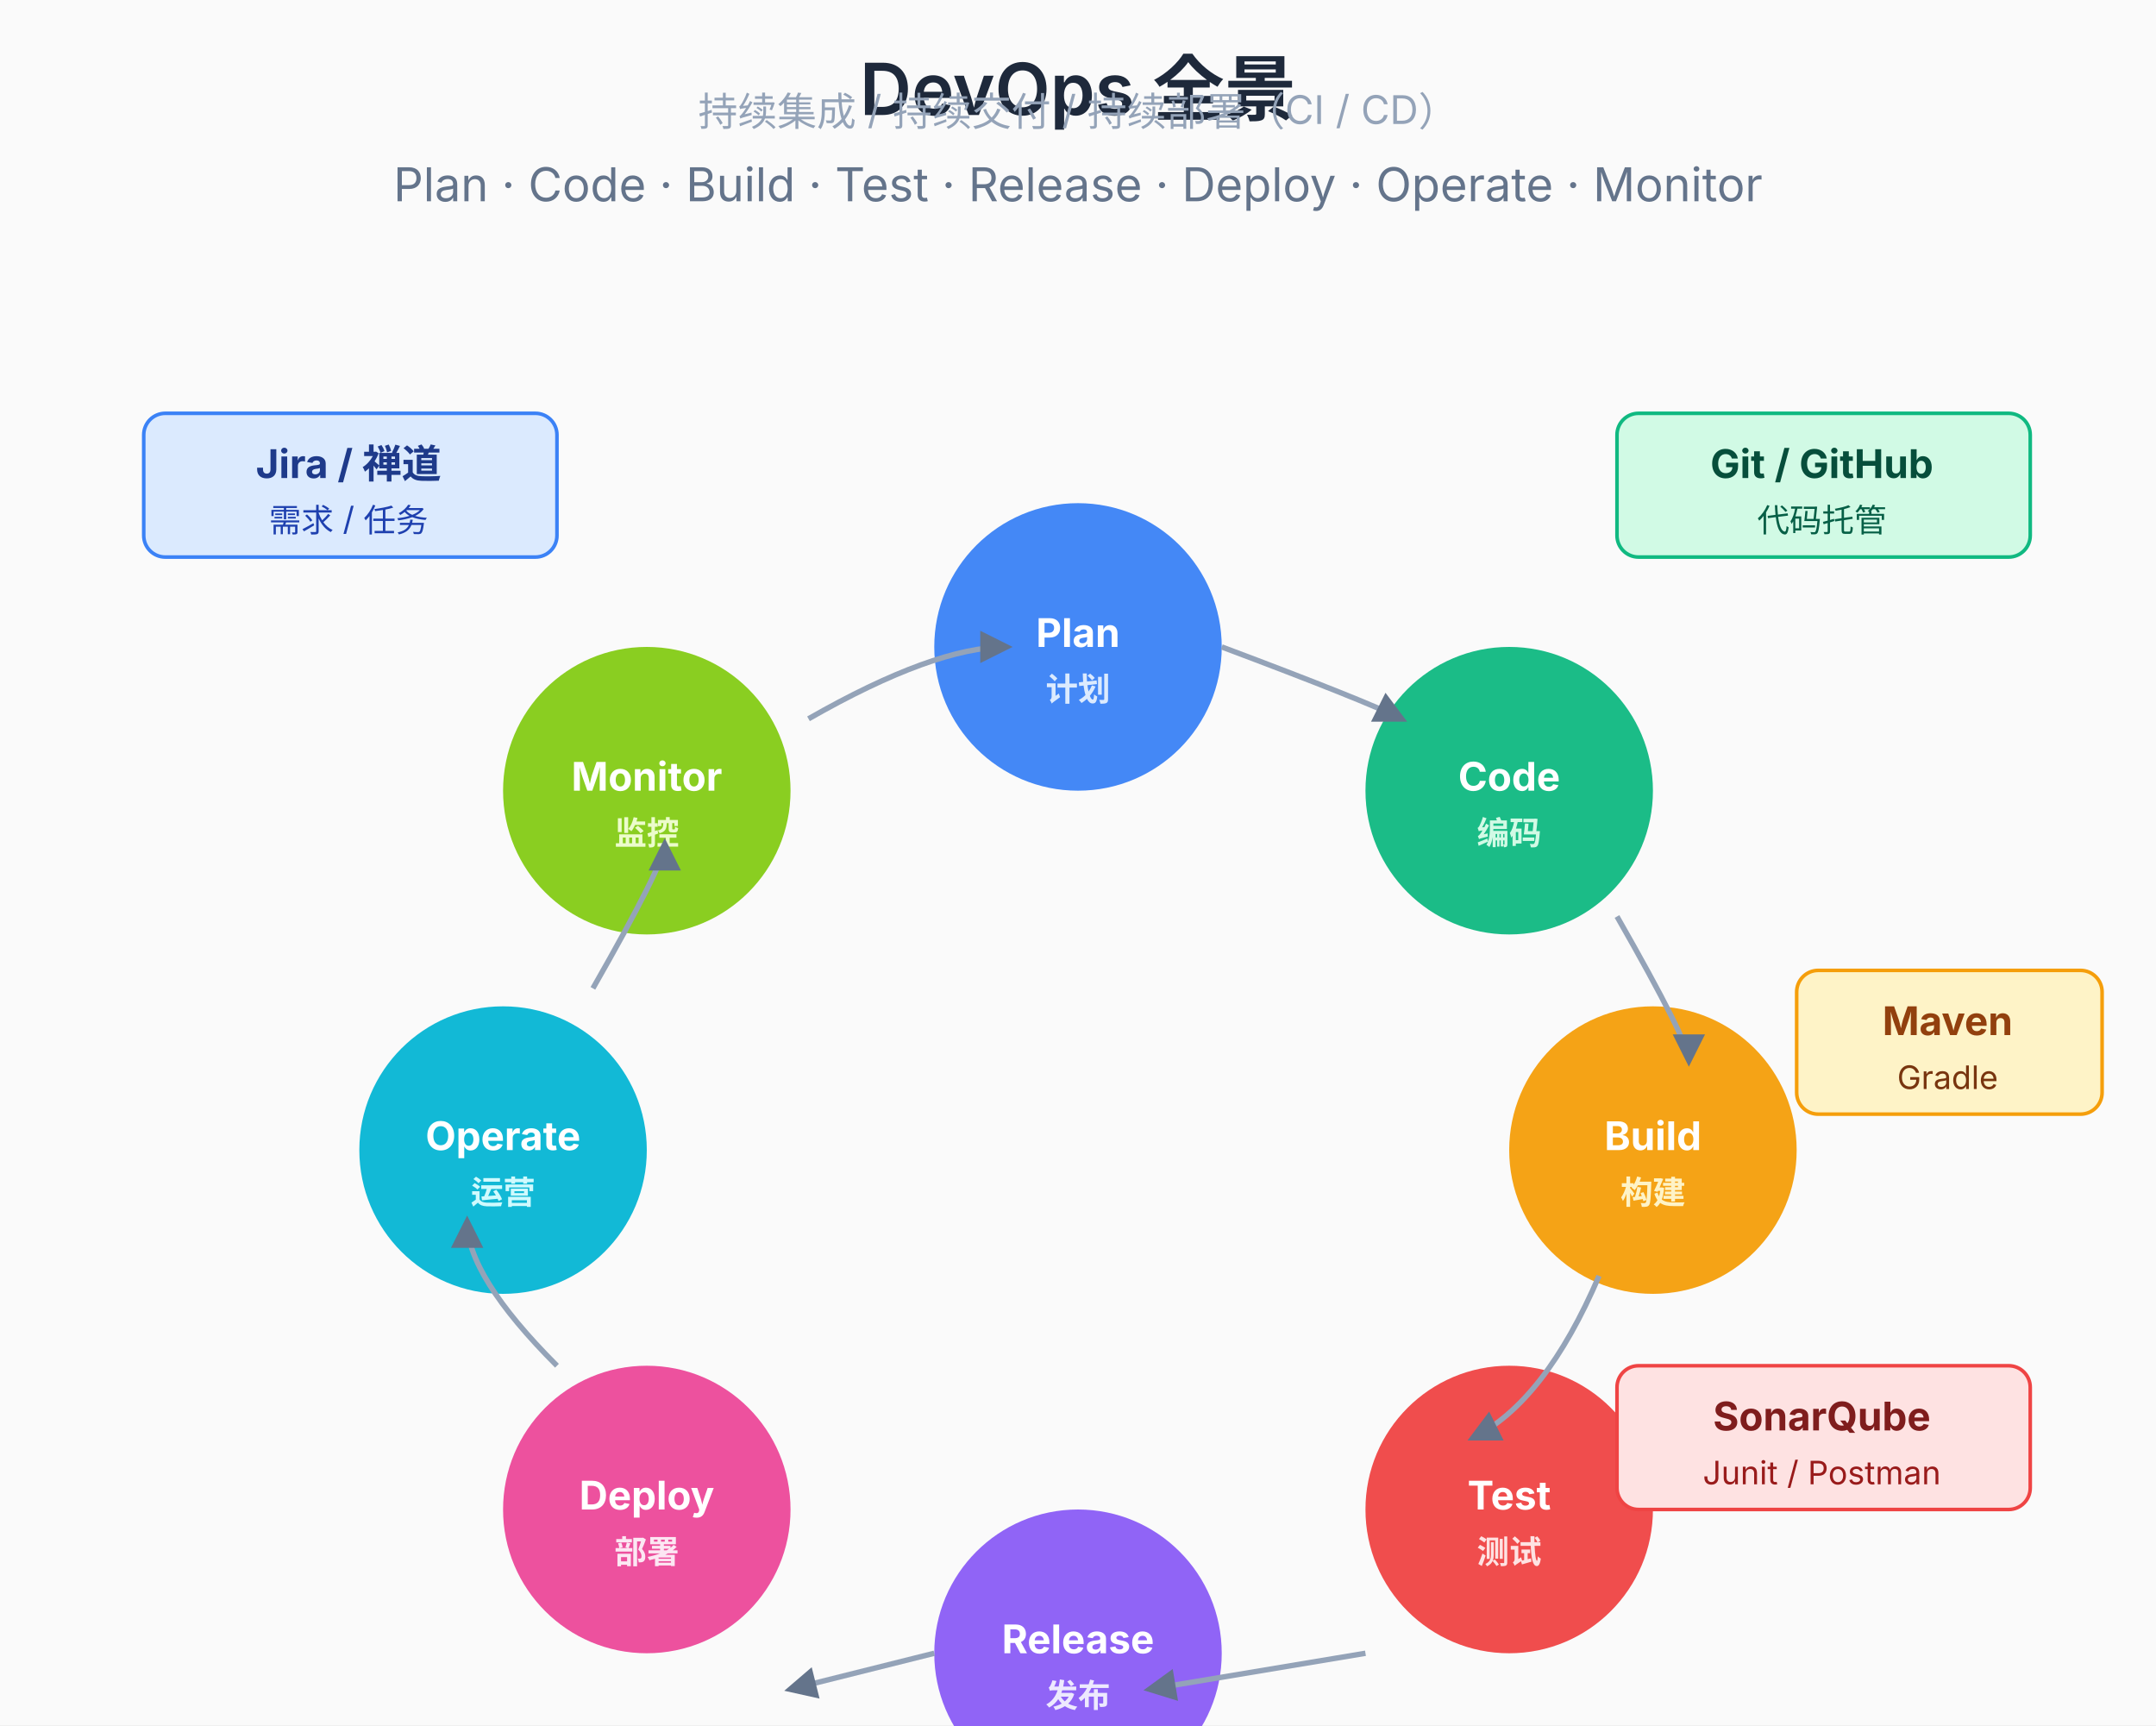
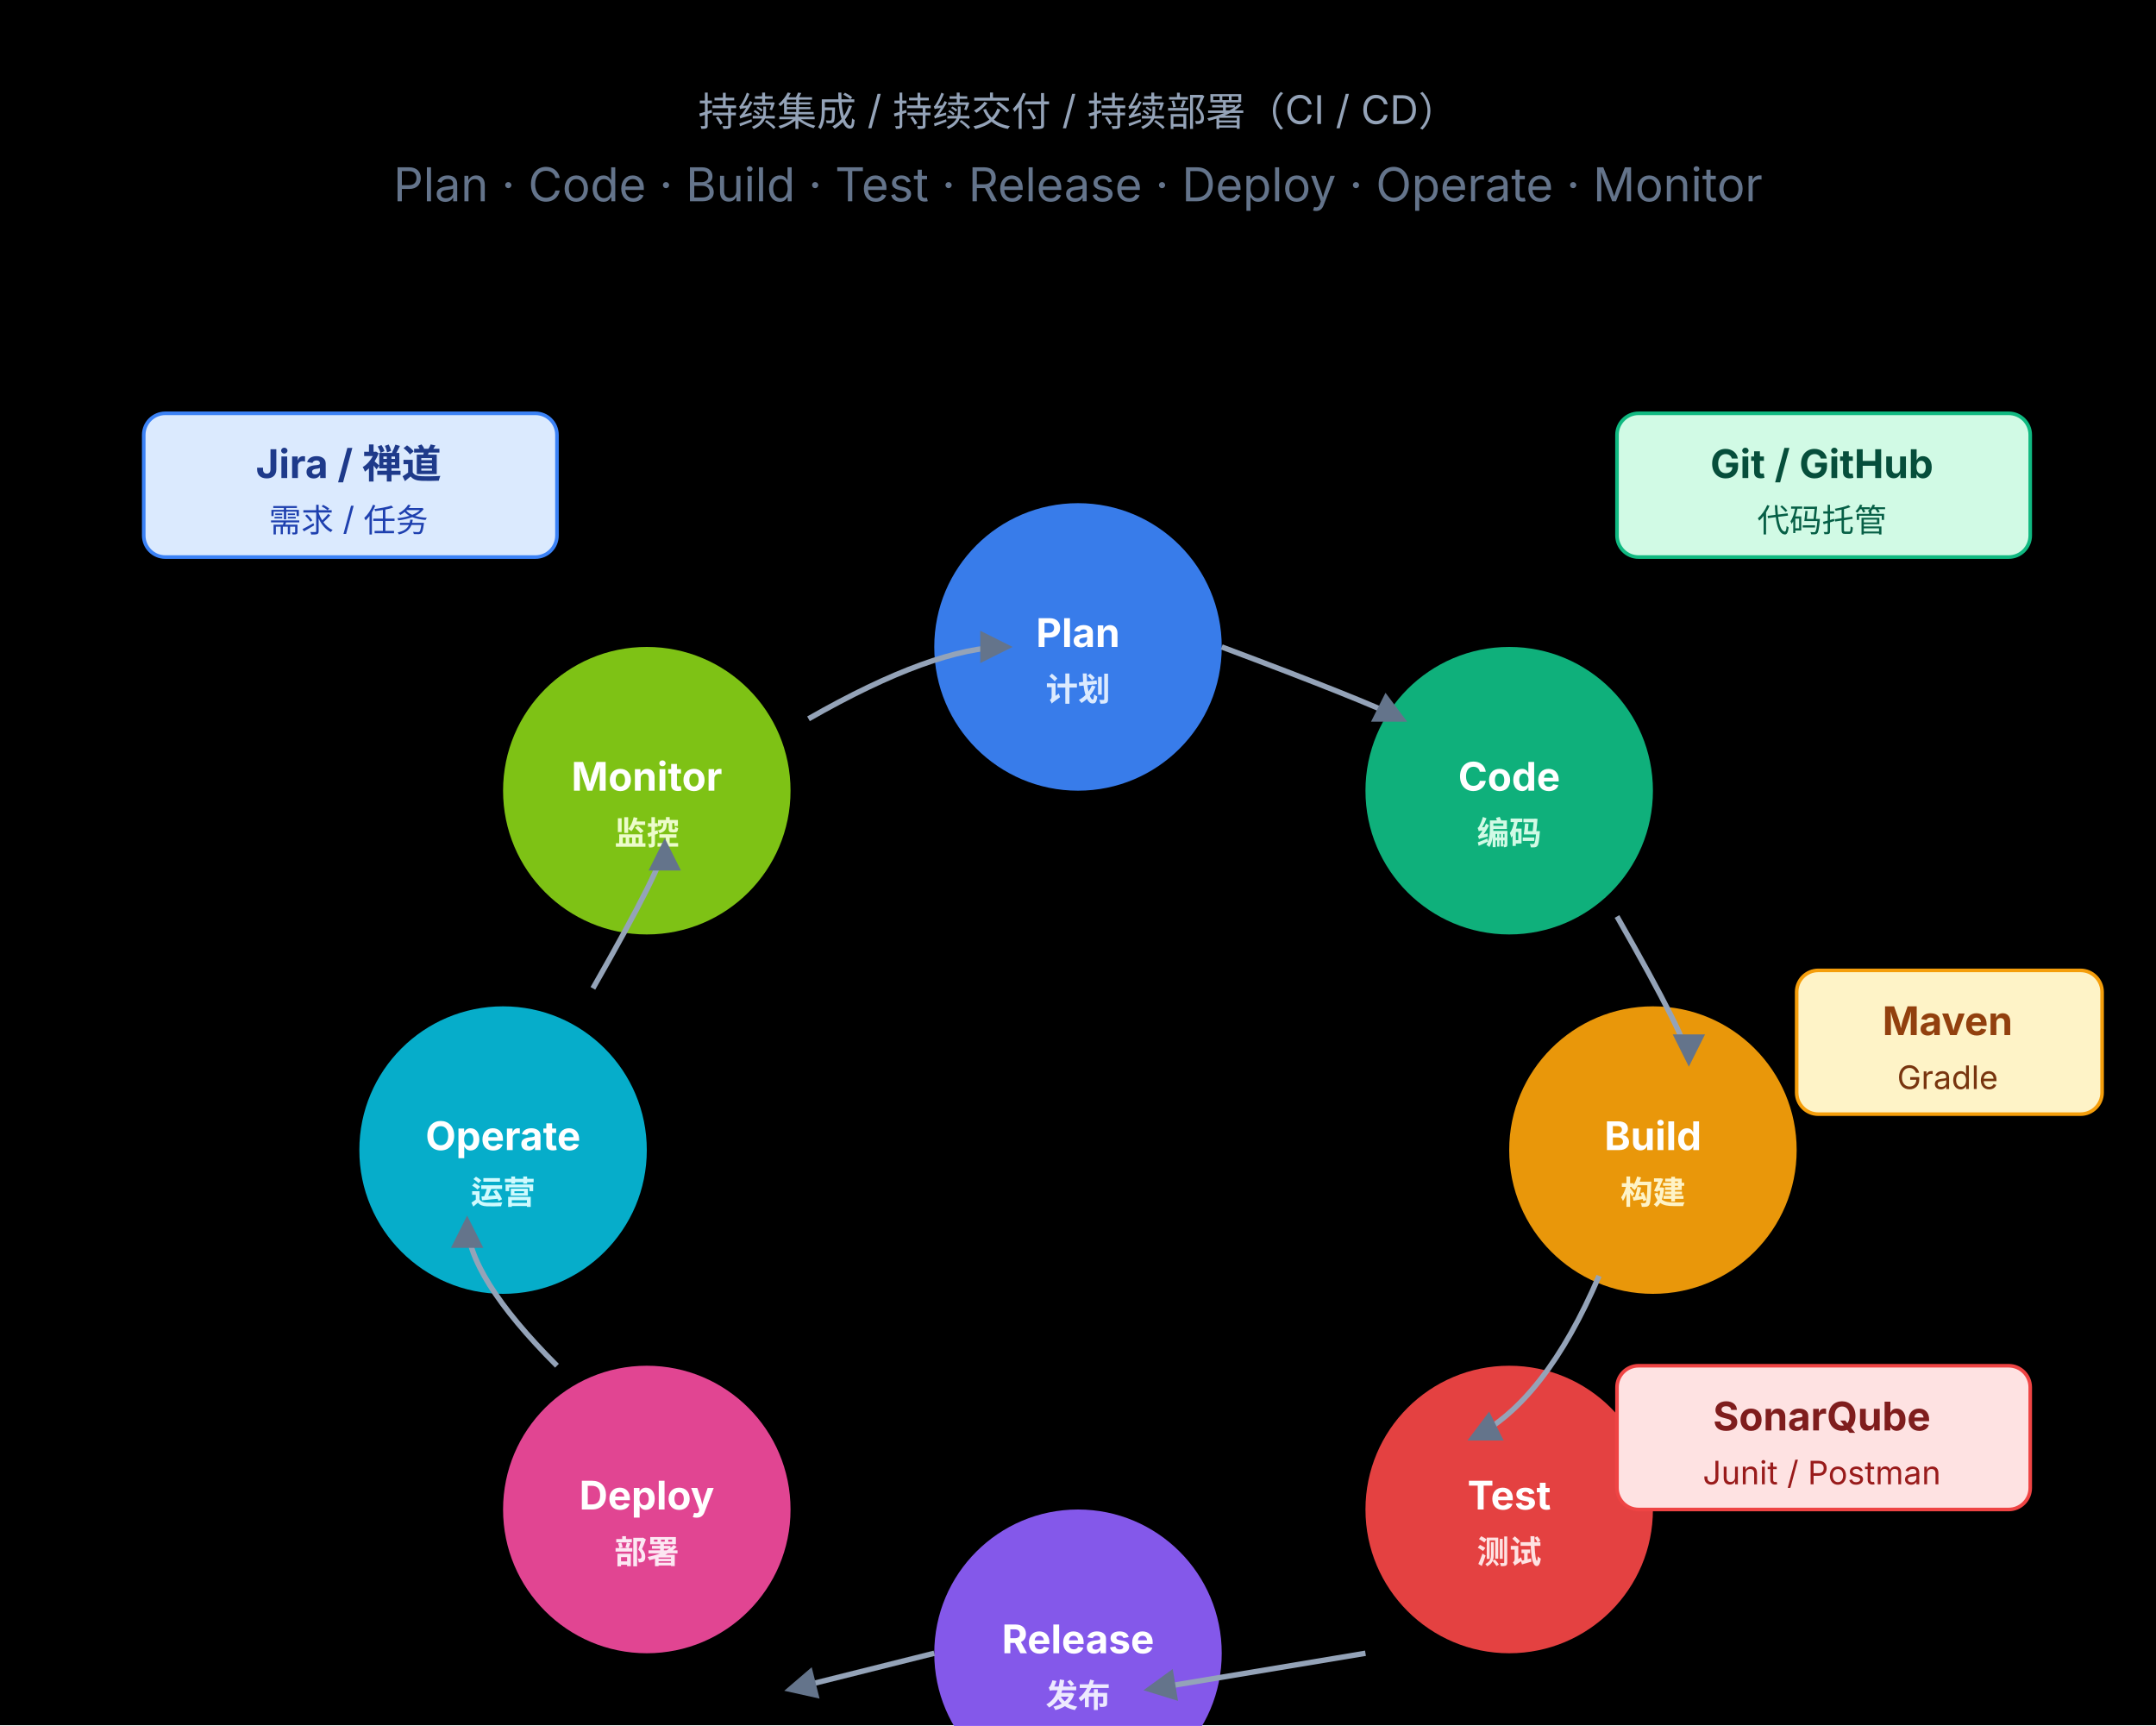
<svg xmlns="http://www.w3.org/2000/svg" viewBox="0 0 600 480" font-family="-apple-system,BlinkMacSystemFont,'PingFang SC',sans-serif">
  <defs>
    <marker id="arr" viewBox="0 0 10 10" refX="8" refY="5" markerWidth="6" markerHeight="6" orient="auto-start-reverse">
      <path d="M0,0 L10,5 L0,10 z" fill="#64748b" />
    </marker>
    <marker id="arrow" viewBox="0 0 10 10" refX="8" refY="5" markerWidth="6" markerHeight="6" orient="auto-start-reverse">
      <path d="M0,0 L10,5 L0,10 z" fill="#64748b" />
    </marker>
  </defs>
-   <rect width="600" height="480" fill="#fafafa" />
-   <text x="300" y="32" text-anchor="middle" font-size="20" font-weight="600" fill="#1e293b">DevOps 全景</text>
+   <rect class="at-svg-bg" width="600" height="480" />
+   <text class="at-svg-title" x="300" y="32" text-anchor="middle" font-size="20" font-weight="600">DevOps 全景</text>
  <text x="300" y="56" text-anchor="middle" font-size="13" fill="#64748b">Plan · Code · Build · Test · Release · Deploy · Operate · Monitor</text>
  <g font-size="11" font-weight="700">
    <circle cx="300" cy="180" r="40" fill="#3b82f6" opacity="0.95" />
    <text x="300" y="180" text-anchor="middle" fill="white">Plan</text>
    <text x="300" y="195" text-anchor="middle" font-size="9" fill="#dbeafe">计划</text>
    <circle cx="420" cy="220" r="40" fill="#10b981" opacity="0.95" />
    <text x="420" y="220" text-anchor="middle" fill="white">Code</text>
    <text x="420" y="235" text-anchor="middle" font-size="9" fill="#d1fae5">编码</text>
    <circle cx="460" cy="320" r="40" fill="#f59e0b" opacity="0.95" />
    <text x="460" y="320" text-anchor="middle" fill="white">Build</text>
    <text x="460" y="335" text-anchor="middle" font-size="9" fill="#fef3c7">构建</text>
    <circle cx="420" cy="420" r="40" fill="#ef4444" opacity="0.95" />
    <text x="420" y="420" text-anchor="middle" fill="white">Test</text>
    <text x="420" y="435" text-anchor="middle" font-size="9" fill="#fee2e2">测试</text>
    <circle cx="300" cy="460" r="40" fill="#8b5cf6" opacity="0.95" />
    <text x="300" y="460" text-anchor="middle" fill="white">Release</text>
    <text x="300" y="475" text-anchor="middle" font-size="9" fill="#ede9fe">发布</text>
    <circle cx="180" cy="420" r="40" fill="#ec4899" opacity="0.95" />
    <text x="180" y="420" text-anchor="middle" fill="white">Deploy</text>
    <text x="180" y="435" text-anchor="middle" font-size="9" fill="#fce7f3">部署</text>
    <circle cx="140" cy="320" r="40" fill="#06b6d4" opacity="0.95" />
    <text x="140" y="320" text-anchor="middle" fill="white">Operate</text>
    <text x="140" y="335" text-anchor="middle" font-size="9" fill="#cffafe">运营</text>
    <circle cx="180" cy="220" r="40" fill="#84cc16" opacity="0.95" />
    <text x="180" y="220" text-anchor="middle" fill="white">Monitor</text>
    <text x="180" y="235" text-anchor="middle" font-size="9" fill="#ecfccb">监控</text>
  </g>
  <g stroke="#94a3b8" stroke-width="1.5" fill="none" marker-end="url(#arrow)">
    <path d="M340,180 Q380,195 390,200" />
    <path d="M450,255 Q470,290 470,295" />
    <path d="M445,355 Q430,390 410,400" />
    <path d="M380,460 Q320,470 320,470" />
    <path d="M260,460 Q220,470 220,470" />
    <path d="M155,380 Q130,355 130,340" />
    <path d="M165,275 Q185,240 185,235" />
    <path d="M225,200 Q260,180 280,180" />
  </g>
  <g font-size="11">
    <rect x="40" y="115" width="115" height="40" rx="6" fill="#dbeafe" stroke="#3b82f6" stroke-width="1" />
    <text x="97" y="133" text-anchor="middle" font-weight="700" fill="#1e3a8a">Jira / 禅道</text>
    <text x="97" y="148" text-anchor="middle" font-size="9" fill="#1e40af">需求 / 任务</text>
    <rect x="450" y="115" width="115" height="40" rx="6" fill="#d1fae5" stroke="#10b981" stroke-width="1" />
    <text x="507" y="133" text-anchor="middle" font-weight="700" fill="#064e3b">Git / GitHub</text>
    <text x="507" y="148" text-anchor="middle" font-size="9" fill="#065f46">代码托管</text>
    <rect x="500" y="270" width="85" height="40" rx="6" fill="#fef3c7" stroke="#f59e0b" stroke-width="1" />
    <text x="542" y="288" text-anchor="middle" font-weight="700" fill="#92400e">Maven</text>
    <text x="542" y="303" text-anchor="middle" font-size="9" fill="#78350f">Gradle</text>
    <rect x="450" y="380" width="115" height="40" rx="6" fill="#fee2e2" stroke="#ef4444" stroke-width="1" />
    <text x="507" y="398" text-anchor="middle" font-weight="700" fill="#7f1d1d">SonarQube</text>
    <text x="507" y="413" text-anchor="middle" font-size="9" fill="#991b1b">Junit / Postman</text>
    <rect x="430" y="465" width="115" height="0" fill="#fff" />
  </g>
  <text x="300" y="35" text-anchor="middle" font-size="11" fill="#94a3b8">持续集成 / 持续交付 / 持续部署（CI / CD）</text>
</svg>
